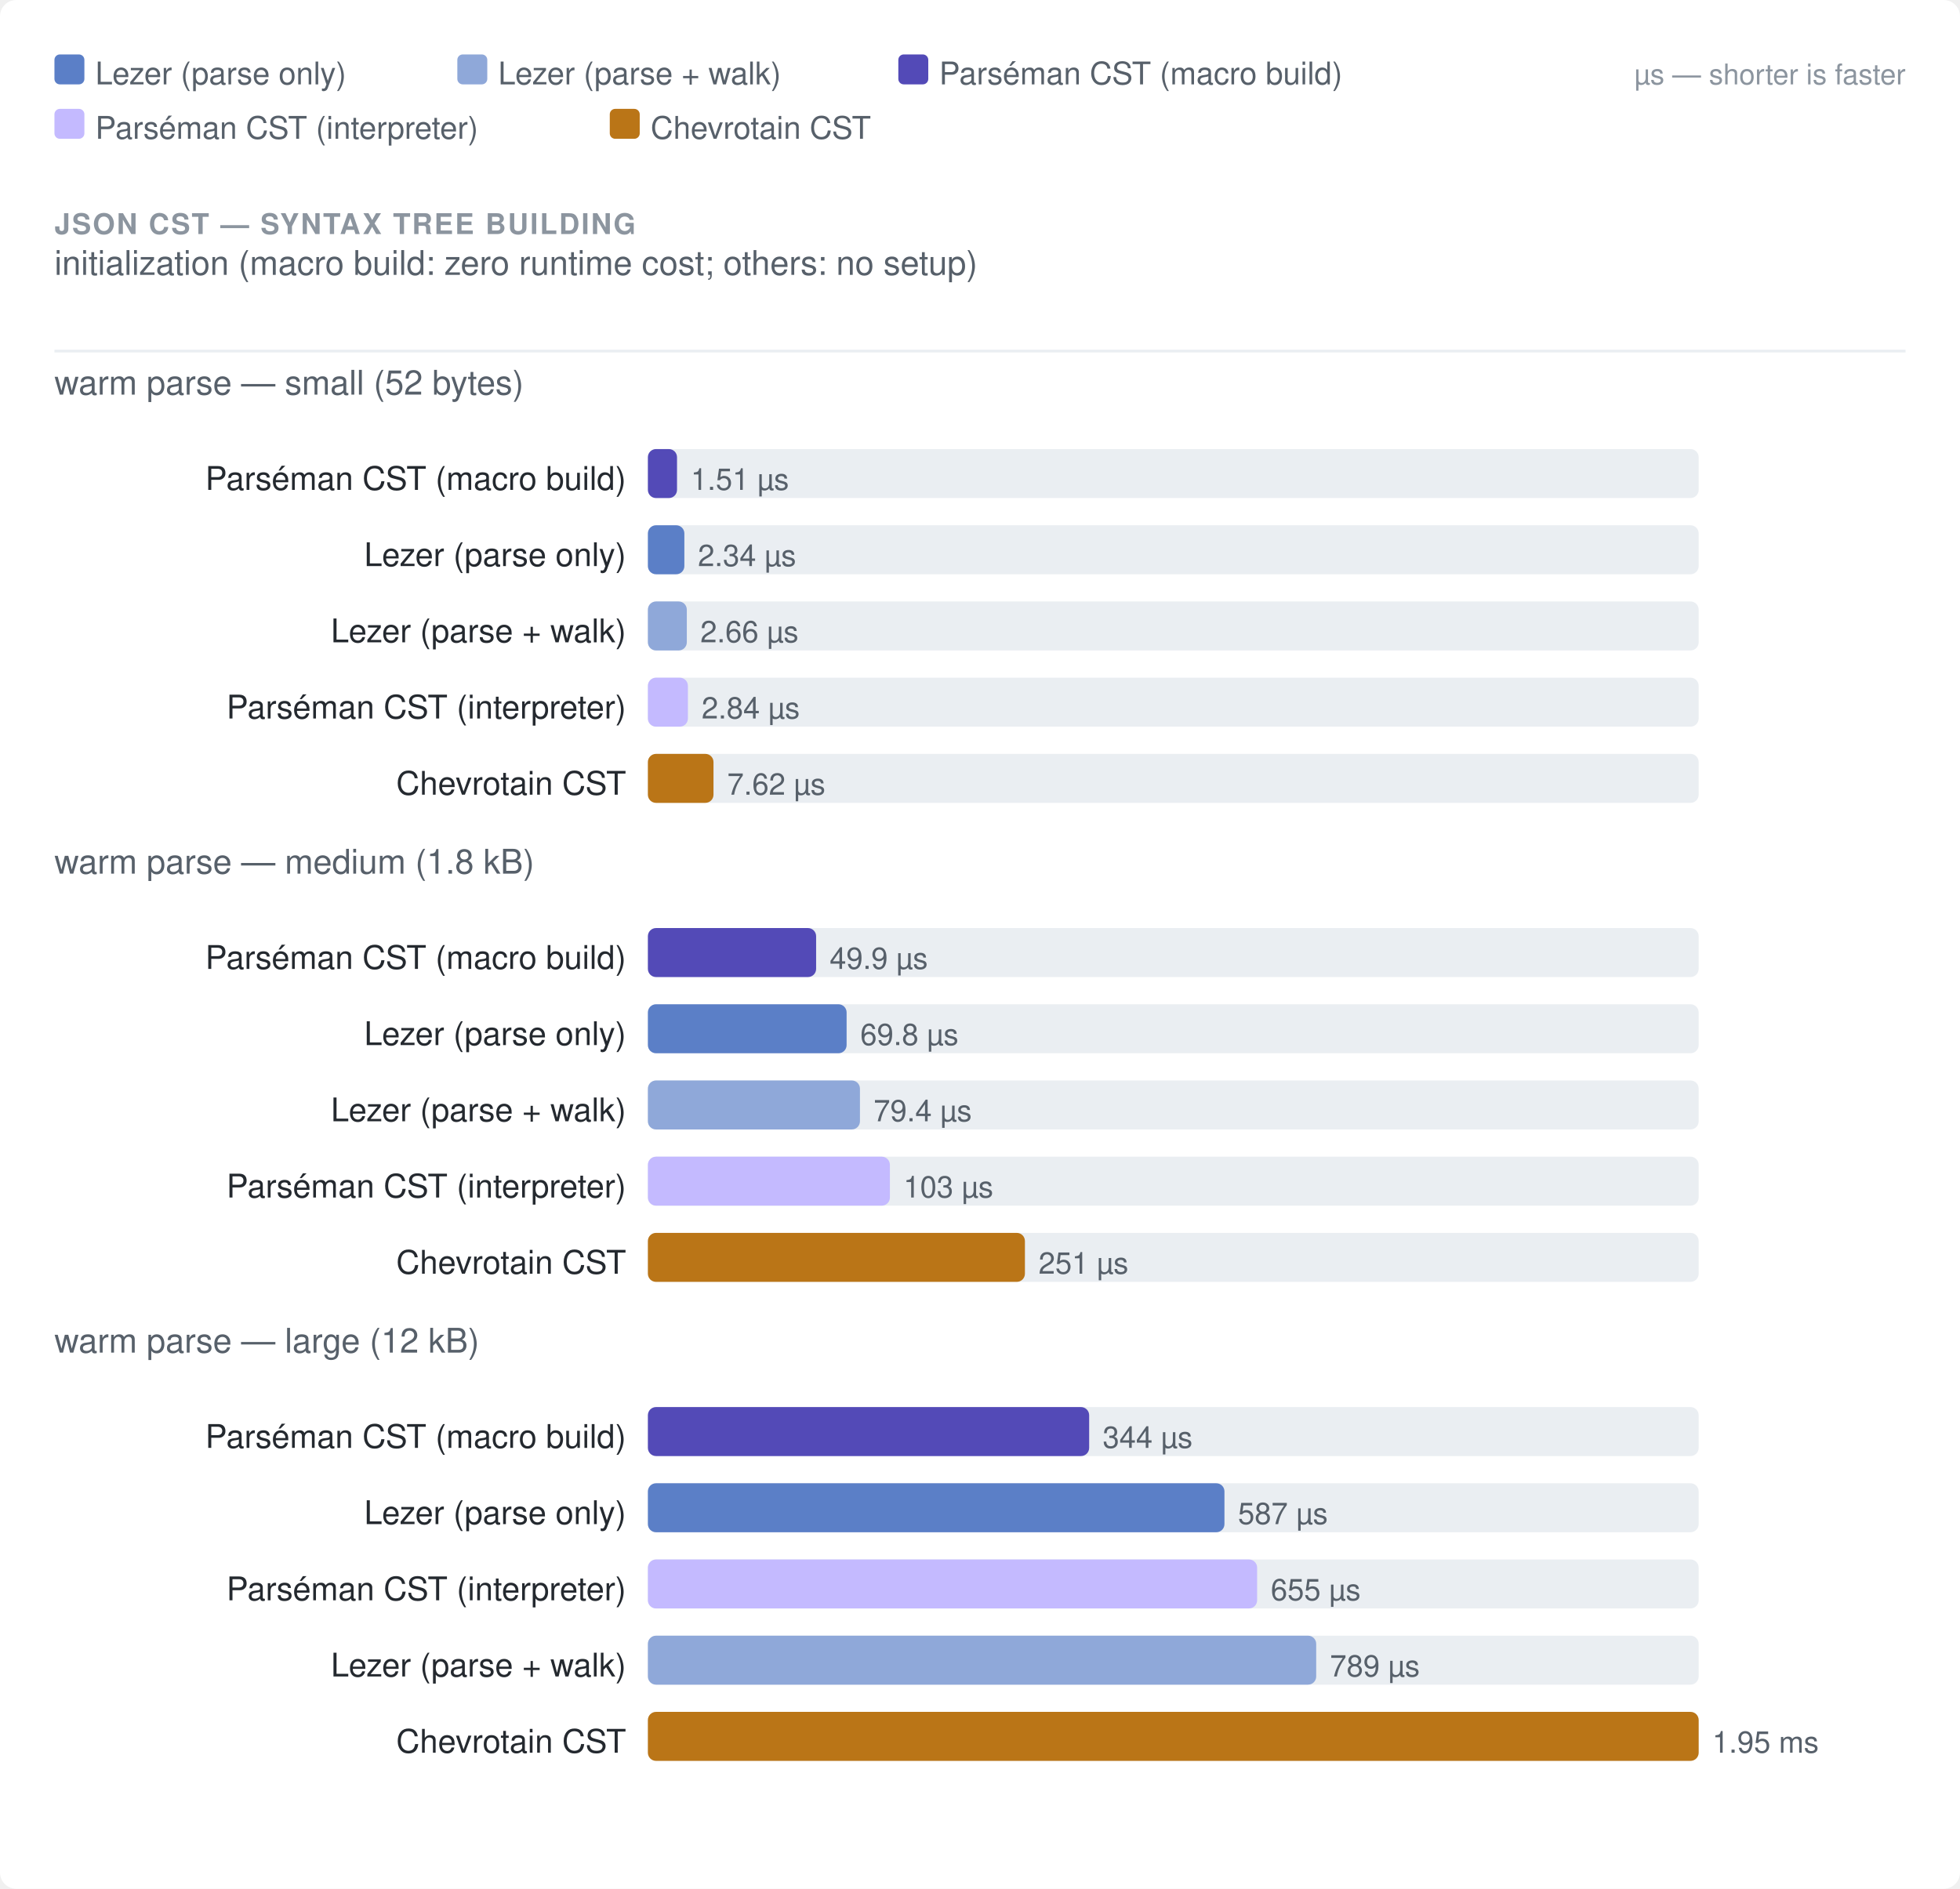
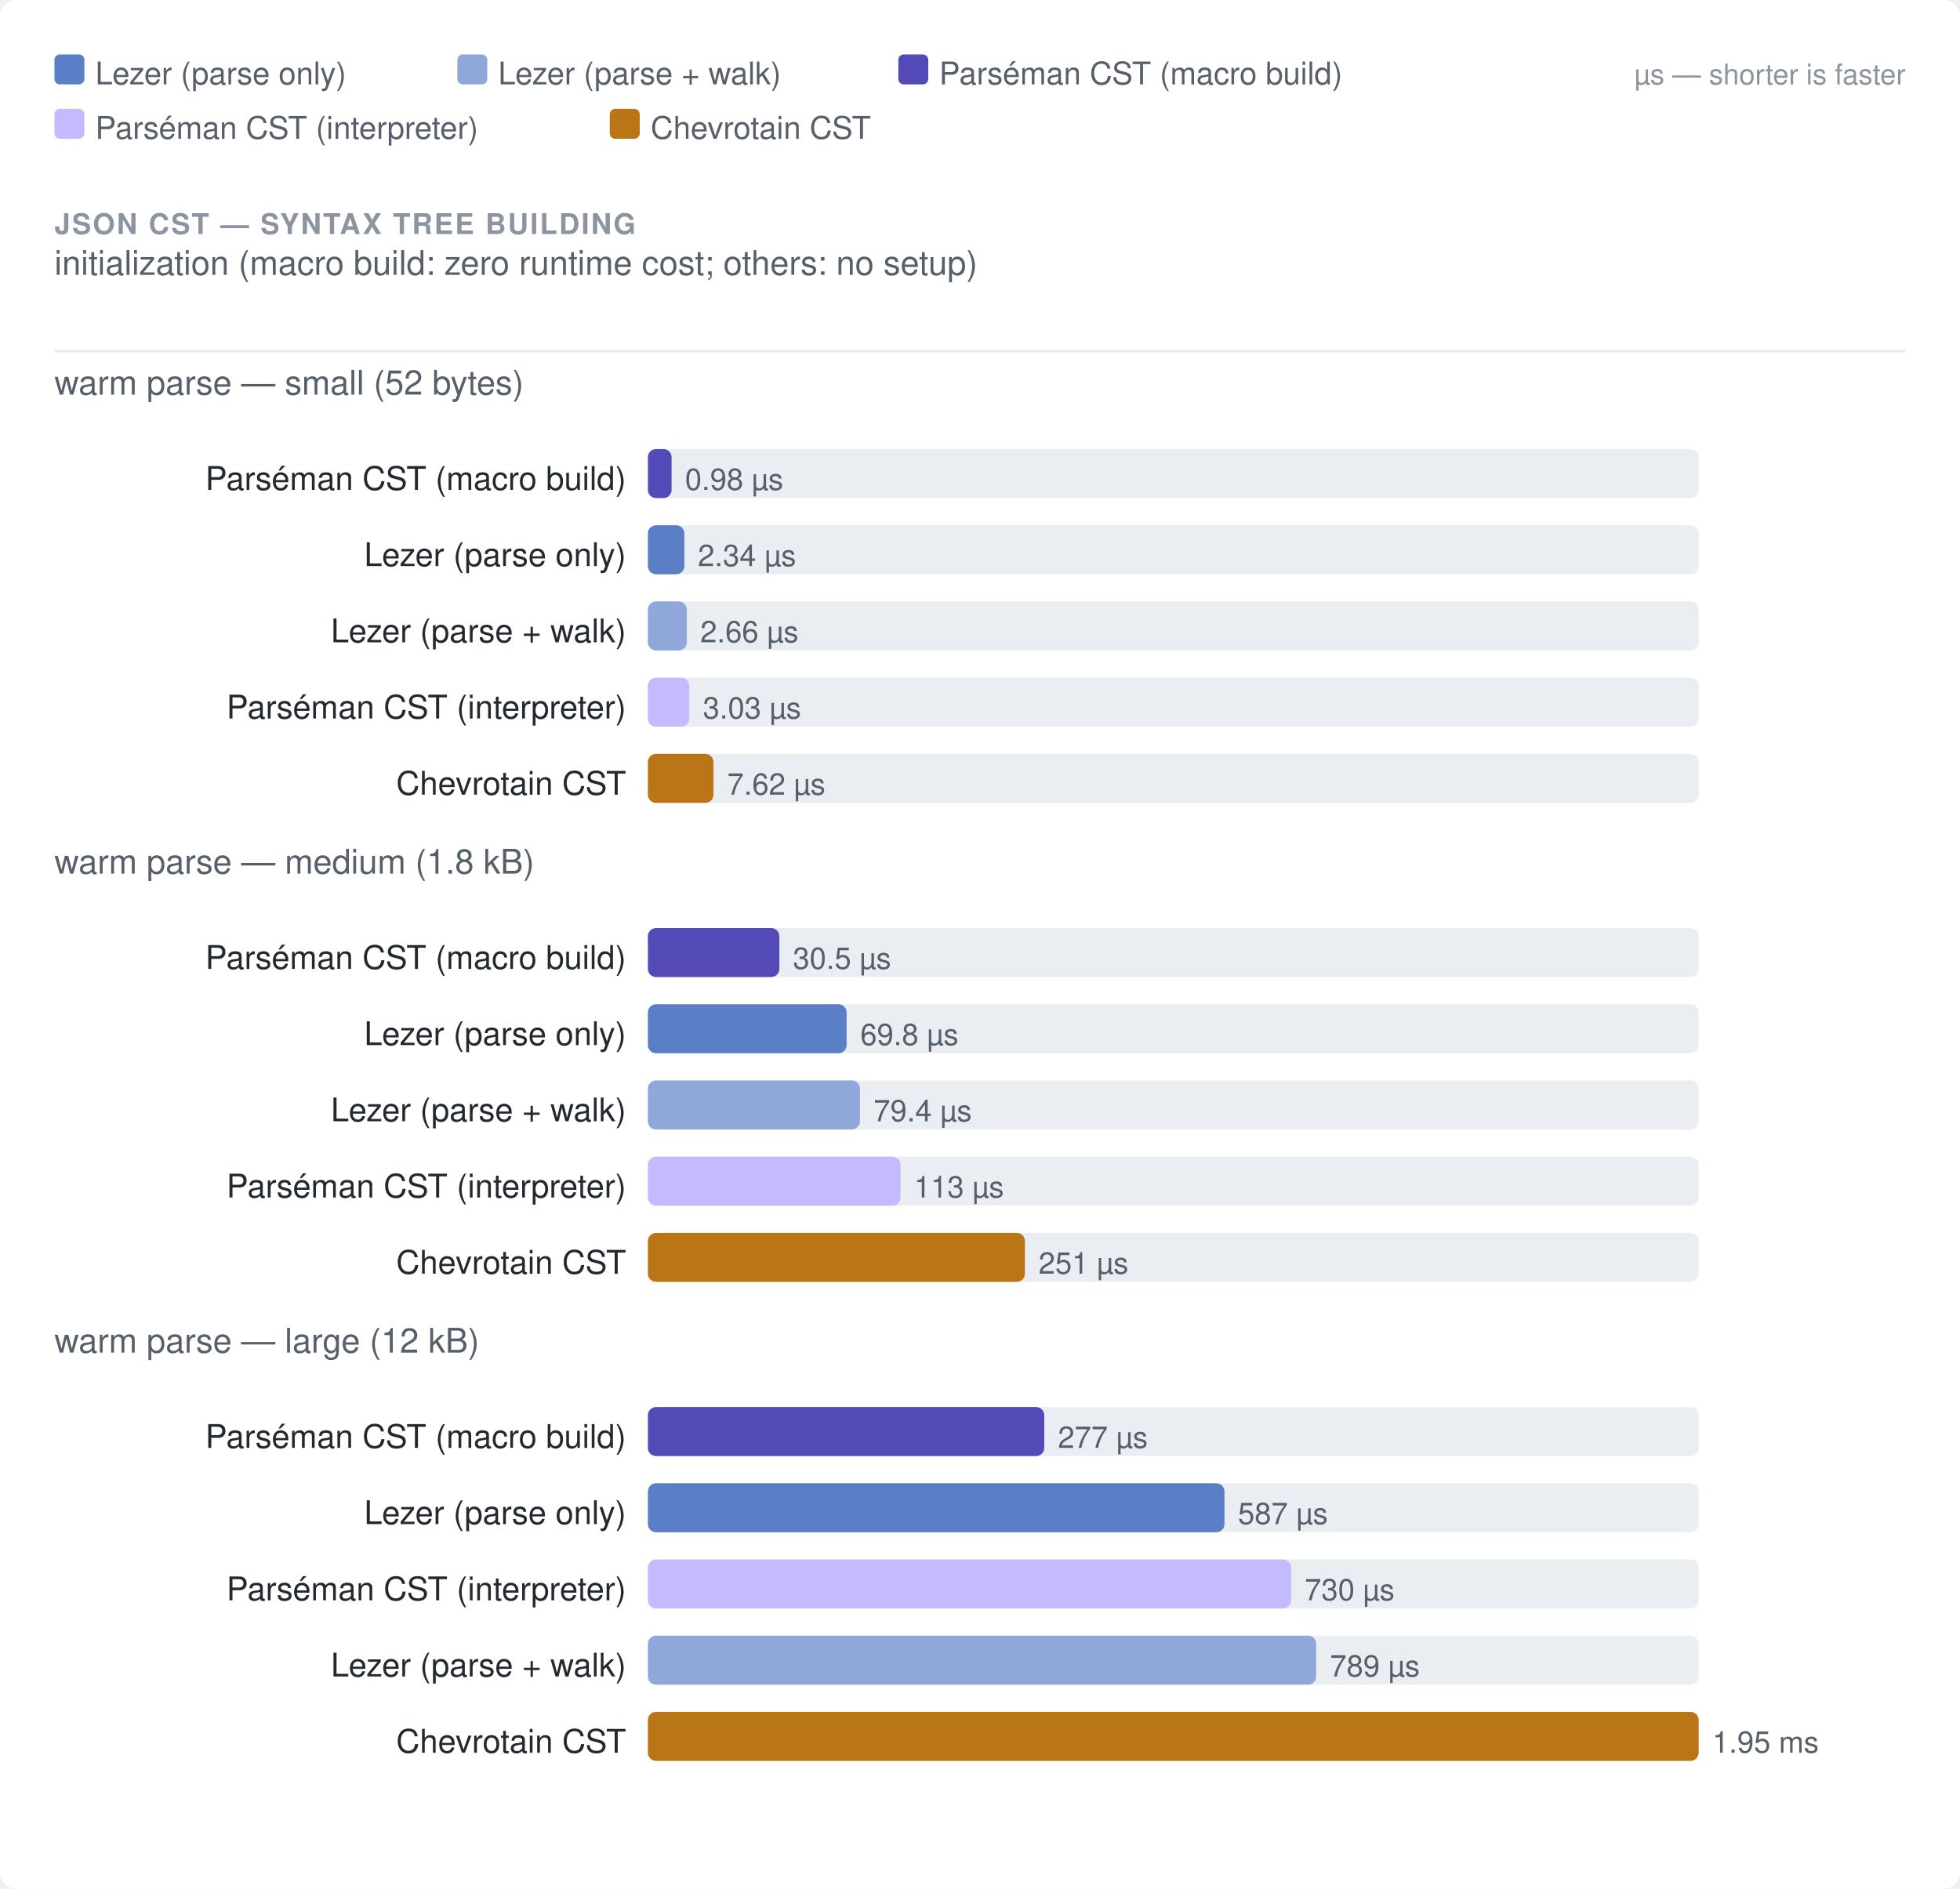
<svg xmlns="http://www.w3.org/2000/svg" viewBox="0 0 720 694" width="720" height="694">
  <rect width="720" height="694" fill="white" rx="6" />
  <rect x="20" y="20" width="11" height="11" rx="2" fill="#5B7FC7" />
  <text x="35" y="31" font-size="11.5" fill="#57606a" font-family="-apple-system,BlinkMacSystemFont,'Segoe UI',Helvetica,Arial,sans-serif">Lezer (parse only)</text>
  <rect x="168" y="20" width="11" height="11" rx="2" fill="#8FA8D9" />
  <text x="183" y="31" font-size="11.5" fill="#57606a" font-family="-apple-system,BlinkMacSystemFont,'Segoe UI',Helvetica,Arial,sans-serif">Lezer (parse + walk)</text>
  <rect x="330" y="20" width="11" height="11" rx="2" fill="#534AB7" />
  <text x="345" y="31" font-size="11.5" fill="#57606a" font-family="-apple-system,BlinkMacSystemFont,'Segoe UI',Helvetica,Arial,sans-serif">Parséman CST (macro build)</text>
  <rect x="20" y="40" width="11" height="11" rx="2" fill="#C4BAFF" />
  <text x="35" y="51" font-size="11.5" fill="#57606a" font-family="-apple-system,BlinkMacSystemFont,'Segoe UI',Helvetica,Arial,sans-serif">Parséman CST (interpreter)</text>
  <rect x="224" y="40" width="11" height="11" rx="2" fill="#BA7517" />
  <text x="239" y="51" font-size="11.5" fill="#57606a" font-family="-apple-system,BlinkMacSystemFont,'Segoe UI',Helvetica,Arial,sans-serif">Chevrotain CST</text>
  <text x="700" y="31" font-size="10.5" fill="#8c959f" text-anchor="end" font-family="-apple-system,BlinkMacSystemFont,'Segoe UI',Helvetica,Arial,sans-serif">µs — shorter is faster</text>
  <text x="20" y="86" font-size="10.5" font-weight="600" fill="#8c959f" letter-spacing="0.06em" font-family="-apple-system,BlinkMacSystemFont,'Segoe UI',Helvetica,Arial,sans-serif">JSON CST — SYNTAX TREE BUILDING</text>
  <text x="20" y="101" font-size="12.5" fill="#57606a" font-family="-apple-system,BlinkMacSystemFont,'Segoe UI',Helvetica,Arial,sans-serif">initialization (macro build: zero runtime cost; others: no setup)</text>
  <line x1="20" y1="129" x2="700" y2="129" stroke="#eaeef2" stroke-width="1" />
  <text x="20" y="145" font-size="12.5" fill="#57606a" font-family="-apple-system,BlinkMacSystemFont,'Segoe UI',Helvetica,Arial,sans-serif">warm parse — small  (52 bytes)</text>
  <text x="230" y="180" text-anchor="end" font-size="12" fill="#24292f" font-family="-apple-system,BlinkMacSystemFont,'Segoe UI',Helvetica,Arial,sans-serif">Parséman CST (macro build)</text>
  <rect x="238" y="165" width="386" height="18" rx="3" fill="#eaeef2" />
-   <rect x="238" y="165" width="10.7" height="18" rx="3" fill="#534AB7" />
-   <text x="253.743" y="180" font-size="11" fill="#57606a" font-family="-apple-system,BlinkMacSystemFont,'Segoe UI',Helvetica,Arial,sans-serif">1.51 µs</text>
+   <rect x="238" y="165" width="8.7" height="18" rx="3" fill="#534AB7" />
+   <text x="251.654" y="180" font-size="11" fill="#57606a" font-family="-apple-system,BlinkMacSystemFont,'Segoe UI',Helvetica,Arial,sans-serif">0.98 µs</text>
  <text x="230" y="208" text-anchor="end" font-size="12" fill="#24292f" font-family="-apple-system,BlinkMacSystemFont,'Segoe UI',Helvetica,Arial,sans-serif">Lezer (parse only)</text>
  <rect x="238" y="193" width="386" height="18" rx="3" fill="#eaeef2" />
  <rect x="238" y="193" width="13.4" height="18" rx="3" fill="#5B7FC7" />
  <text x="256.373" y="208" font-size="11" fill="#57606a" font-family="-apple-system,BlinkMacSystemFont,'Segoe UI',Helvetica,Arial,sans-serif">2.34 µs</text>
  <text x="230" y="236" text-anchor="end" font-size="12" fill="#24292f" font-family="-apple-system,BlinkMacSystemFont,'Segoe UI',Helvetica,Arial,sans-serif">Lezer (parse + walk)</text>
  <rect x="238" y="221" width="386" height="18" rx="3" fill="#eaeef2" />
  <rect x="238" y="221" width="14.3" height="18" rx="3" fill="#8FA8D9" />
  <text x="257.258" y="236" font-size="11" fill="#57606a" font-family="-apple-system,BlinkMacSystemFont,'Segoe UI',Helvetica,Arial,sans-serif">2.66 µs</text>
  <text x="230" y="264" text-anchor="end" font-size="12" fill="#24292f" font-family="-apple-system,BlinkMacSystemFont,'Segoe UI',Helvetica,Arial,sans-serif">Parséman CST (interpreter)</text>
  <rect x="238" y="249" width="386" height="18" rx="3" fill="#eaeef2" />
-   <rect x="238" y="249" width="14.7" height="18" rx="3" fill="#C4BAFF" />
-   <text x="257.733" y="264" font-size="11" fill="#57606a" font-family="-apple-system,BlinkMacSystemFont,'Segoe UI',Helvetica,Arial,sans-serif">2.84 µs</text>
+   <rect x="238" y="249" width="15.2" height="18" rx="3" fill="#C4BAFF" />
+   <text x="258.218" y="264" font-size="11" fill="#57606a" font-family="-apple-system,BlinkMacSystemFont,'Segoe UI',Helvetica,Arial,sans-serif">3.03 µs</text>
  <text x="230" y="292" text-anchor="end" font-size="12" fill="#24292f" font-family="-apple-system,BlinkMacSystemFont,'Segoe UI',Helvetica,Arial,sans-serif">Chevrotain CST</text>
  <rect x="238" y="277" width="386" height="18" rx="3" fill="#eaeef2" />
  <rect x="238" y="277" width="24.1" height="18" rx="3" fill="#BA7517" />
  <text x="267.133" y="292" font-size="11" fill="#57606a" font-family="-apple-system,BlinkMacSystemFont,'Segoe UI',Helvetica,Arial,sans-serif">7.62 µs</text>
  <text x="20" y="321" font-size="12.5" fill="#57606a" font-family="-apple-system,BlinkMacSystemFont,'Segoe UI',Helvetica,Arial,sans-serif">warm parse — medium  (1.8 kB)</text>
  <text x="230" y="356" text-anchor="end" font-size="12" fill="#24292f" font-family="-apple-system,BlinkMacSystemFont,'Segoe UI',Helvetica,Arial,sans-serif">Parséman CST (macro build)</text>
  <rect x="238" y="341" width="386" height="18" rx="3" fill="#eaeef2" />
-   <rect x="238" y="341" width="61.8" height="18" rx="3" fill="#534AB7" />
-   <text x="304.762" y="356" font-size="11" fill="#57606a" font-family="-apple-system,BlinkMacSystemFont,'Segoe UI',Helvetica,Arial,sans-serif">49.9 µs</text>
+   <rect x="238" y="341" width="48.3" height="18" rx="3" fill="#534AB7" />
+   <text x="291.281" y="356" font-size="11" fill="#57606a" font-family="-apple-system,BlinkMacSystemFont,'Segoe UI',Helvetica,Arial,sans-serif">30.5 µs</text>
  <text x="230" y="384" text-anchor="end" font-size="12" fill="#24292f" font-family="-apple-system,BlinkMacSystemFont,'Segoe UI',Helvetica,Arial,sans-serif">Lezer (parse only)</text>
  <rect x="238" y="369" width="386" height="18" rx="3" fill="#eaeef2" />
  <rect x="238" y="369" width="73.0" height="18" rx="3" fill="#5B7FC7" />
  <text x="316.018" y="384" font-size="11" fill="#57606a" font-family="-apple-system,BlinkMacSystemFont,'Segoe UI',Helvetica,Arial,sans-serif">69.8 µs</text>
  <text x="230" y="412" text-anchor="end" font-size="12" fill="#24292f" font-family="-apple-system,BlinkMacSystemFont,'Segoe UI',Helvetica,Arial,sans-serif">Lezer (parse + walk)</text>
  <rect x="238" y="397" width="386" height="18" rx="3" fill="#eaeef2" />
  <rect x="238" y="397" width="77.9" height="18" rx="3" fill="#8FA8D9" />
  <text x="320.91" y="412" font-size="11" fill="#57606a" font-family="-apple-system,BlinkMacSystemFont,'Segoe UI',Helvetica,Arial,sans-serif">79.4 µs</text>
  <text x="230" y="440" text-anchor="end" font-size="12" fill="#24292f" font-family="-apple-system,BlinkMacSystemFont,'Segoe UI',Helvetica,Arial,sans-serif">Parséman CST (interpreter)</text>
  <rect x="238" y="425" width="386" height="18" rx="3" fill="#eaeef2" />
-   <rect x="238" y="425" width="88.9" height="18" rx="3" fill="#C4BAFF" />
-   <text x="331.867" y="440" font-size="11" fill="#57606a" font-family="-apple-system,BlinkMacSystemFont,'Segoe UI',Helvetica,Arial,sans-serif">103 µs</text>
+   <rect x="238" y="425" width="92.8" height="18" rx="3" fill="#C4BAFF" />
+   <text x="335.771" y="440" font-size="11" fill="#57606a" font-family="-apple-system,BlinkMacSystemFont,'Segoe UI',Helvetica,Arial,sans-serif">113 µs</text>
  <text x="230" y="468" text-anchor="end" font-size="12" fill="#24292f" font-family="-apple-system,BlinkMacSystemFont,'Segoe UI',Helvetica,Arial,sans-serif">Chevrotain CST</text>
  <rect x="238" y="453" width="386" height="18" rx="3" fill="#eaeef2" />
  <rect x="238" y="453" width="138.5" height="18" rx="3" fill="#BA7517" />
  <text x="381.499" y="468" font-size="11" fill="#57606a" font-family="-apple-system,BlinkMacSystemFont,'Segoe UI',Helvetica,Arial,sans-serif">251 µs</text>
  <text x="20" y="497" font-size="12.5" fill="#57606a" font-family="-apple-system,BlinkMacSystemFont,'Segoe UI',Helvetica,Arial,sans-serif">warm parse — large  (12 kB)</text>
  <text x="230" y="532" text-anchor="end" font-size="12" fill="#24292f" font-family="-apple-system,BlinkMacSystemFont,'Segoe UI',Helvetica,Arial,sans-serif">Parséman CST (macro build)</text>
  <rect x="238" y="517" width="386" height="18" rx="3" fill="#eaeef2" />
-   <rect x="238" y="517" width="162.1" height="18" rx="3" fill="#534AB7" />
-   <text x="405.061" y="532" font-size="11" fill="#57606a" font-family="-apple-system,BlinkMacSystemFont,'Segoe UI',Helvetica,Arial,sans-serif">344 µs</text>
+   <rect x="238" y="517" width="145.6" height="18" rx="3" fill="#534AB7" />
+   <text x="388.619" y="532" font-size="11" fill="#57606a" font-family="-apple-system,BlinkMacSystemFont,'Segoe UI',Helvetica,Arial,sans-serif">277 µs</text>
  <text x="230" y="560" text-anchor="end" font-size="12" fill="#24292f" font-family="-apple-system,BlinkMacSystemFont,'Segoe UI',Helvetica,Arial,sans-serif">Lezer (parse only)</text>
  <rect x="238" y="545" width="386" height="18" rx="3" fill="#eaeef2" />
  <rect x="238" y="545" width="211.8" height="18" rx="3" fill="#5B7FC7" />
  <text x="454.757" y="560" font-size="11" fill="#57606a" font-family="-apple-system,BlinkMacSystemFont,'Segoe UI',Helvetica,Arial,sans-serif">587 µs</text>
  <text x="230" y="588" text-anchor="end" font-size="12" fill="#24292f" font-family="-apple-system,BlinkMacSystemFont,'Segoe UI',Helvetica,Arial,sans-serif">Parséman CST (interpreter)</text>
  <rect x="238" y="573" width="386" height="18" rx="3" fill="#eaeef2" />
-   <rect x="238" y="573" width="223.8" height="18" rx="3" fill="#C4BAFF" />
-   <text x="466.811" y="588" font-size="11" fill="#57606a" font-family="-apple-system,BlinkMacSystemFont,'Segoe UI',Helvetica,Arial,sans-serif">655 µs</text>
+   <rect x="238" y="573" width="236.3" height="18" rx="3" fill="#C4BAFF" />
+   <text x="479.273" y="588" font-size="11" fill="#57606a" font-family="-apple-system,BlinkMacSystemFont,'Segoe UI',Helvetica,Arial,sans-serif">730 µs</text>
  <text x="230" y="616" text-anchor="end" font-size="12" fill="#24292f" font-family="-apple-system,BlinkMacSystemFont,'Segoe UI',Helvetica,Arial,sans-serif">Lezer (parse + walk)</text>
  <rect x="238" y="601" width="386" height="18" rx="3" fill="#eaeef2" />
  <rect x="238" y="601" width="245.5" height="18" rx="3" fill="#8FA8D9" />
  <text x="488.54" y="616" font-size="11" fill="#57606a" font-family="-apple-system,BlinkMacSystemFont,'Segoe UI',Helvetica,Arial,sans-serif">789 µs</text>
  <text x="230" y="644" text-anchor="end" font-size="12" fill="#24292f" font-family="-apple-system,BlinkMacSystemFont,'Segoe UI',Helvetica,Arial,sans-serif">Chevrotain CST</text>
  <rect x="238" y="629" width="386" height="18" rx="3" fill="#eaeef2" />
  <rect x="238" y="629" width="386.0" height="18" rx="3" fill="#BA7517" />
  <text x="629" y="644" font-size="11" fill="#57606a" font-family="-apple-system,BlinkMacSystemFont,'Segoe UI',Helvetica,Arial,sans-serif">1.95 ms</text>
</svg>
